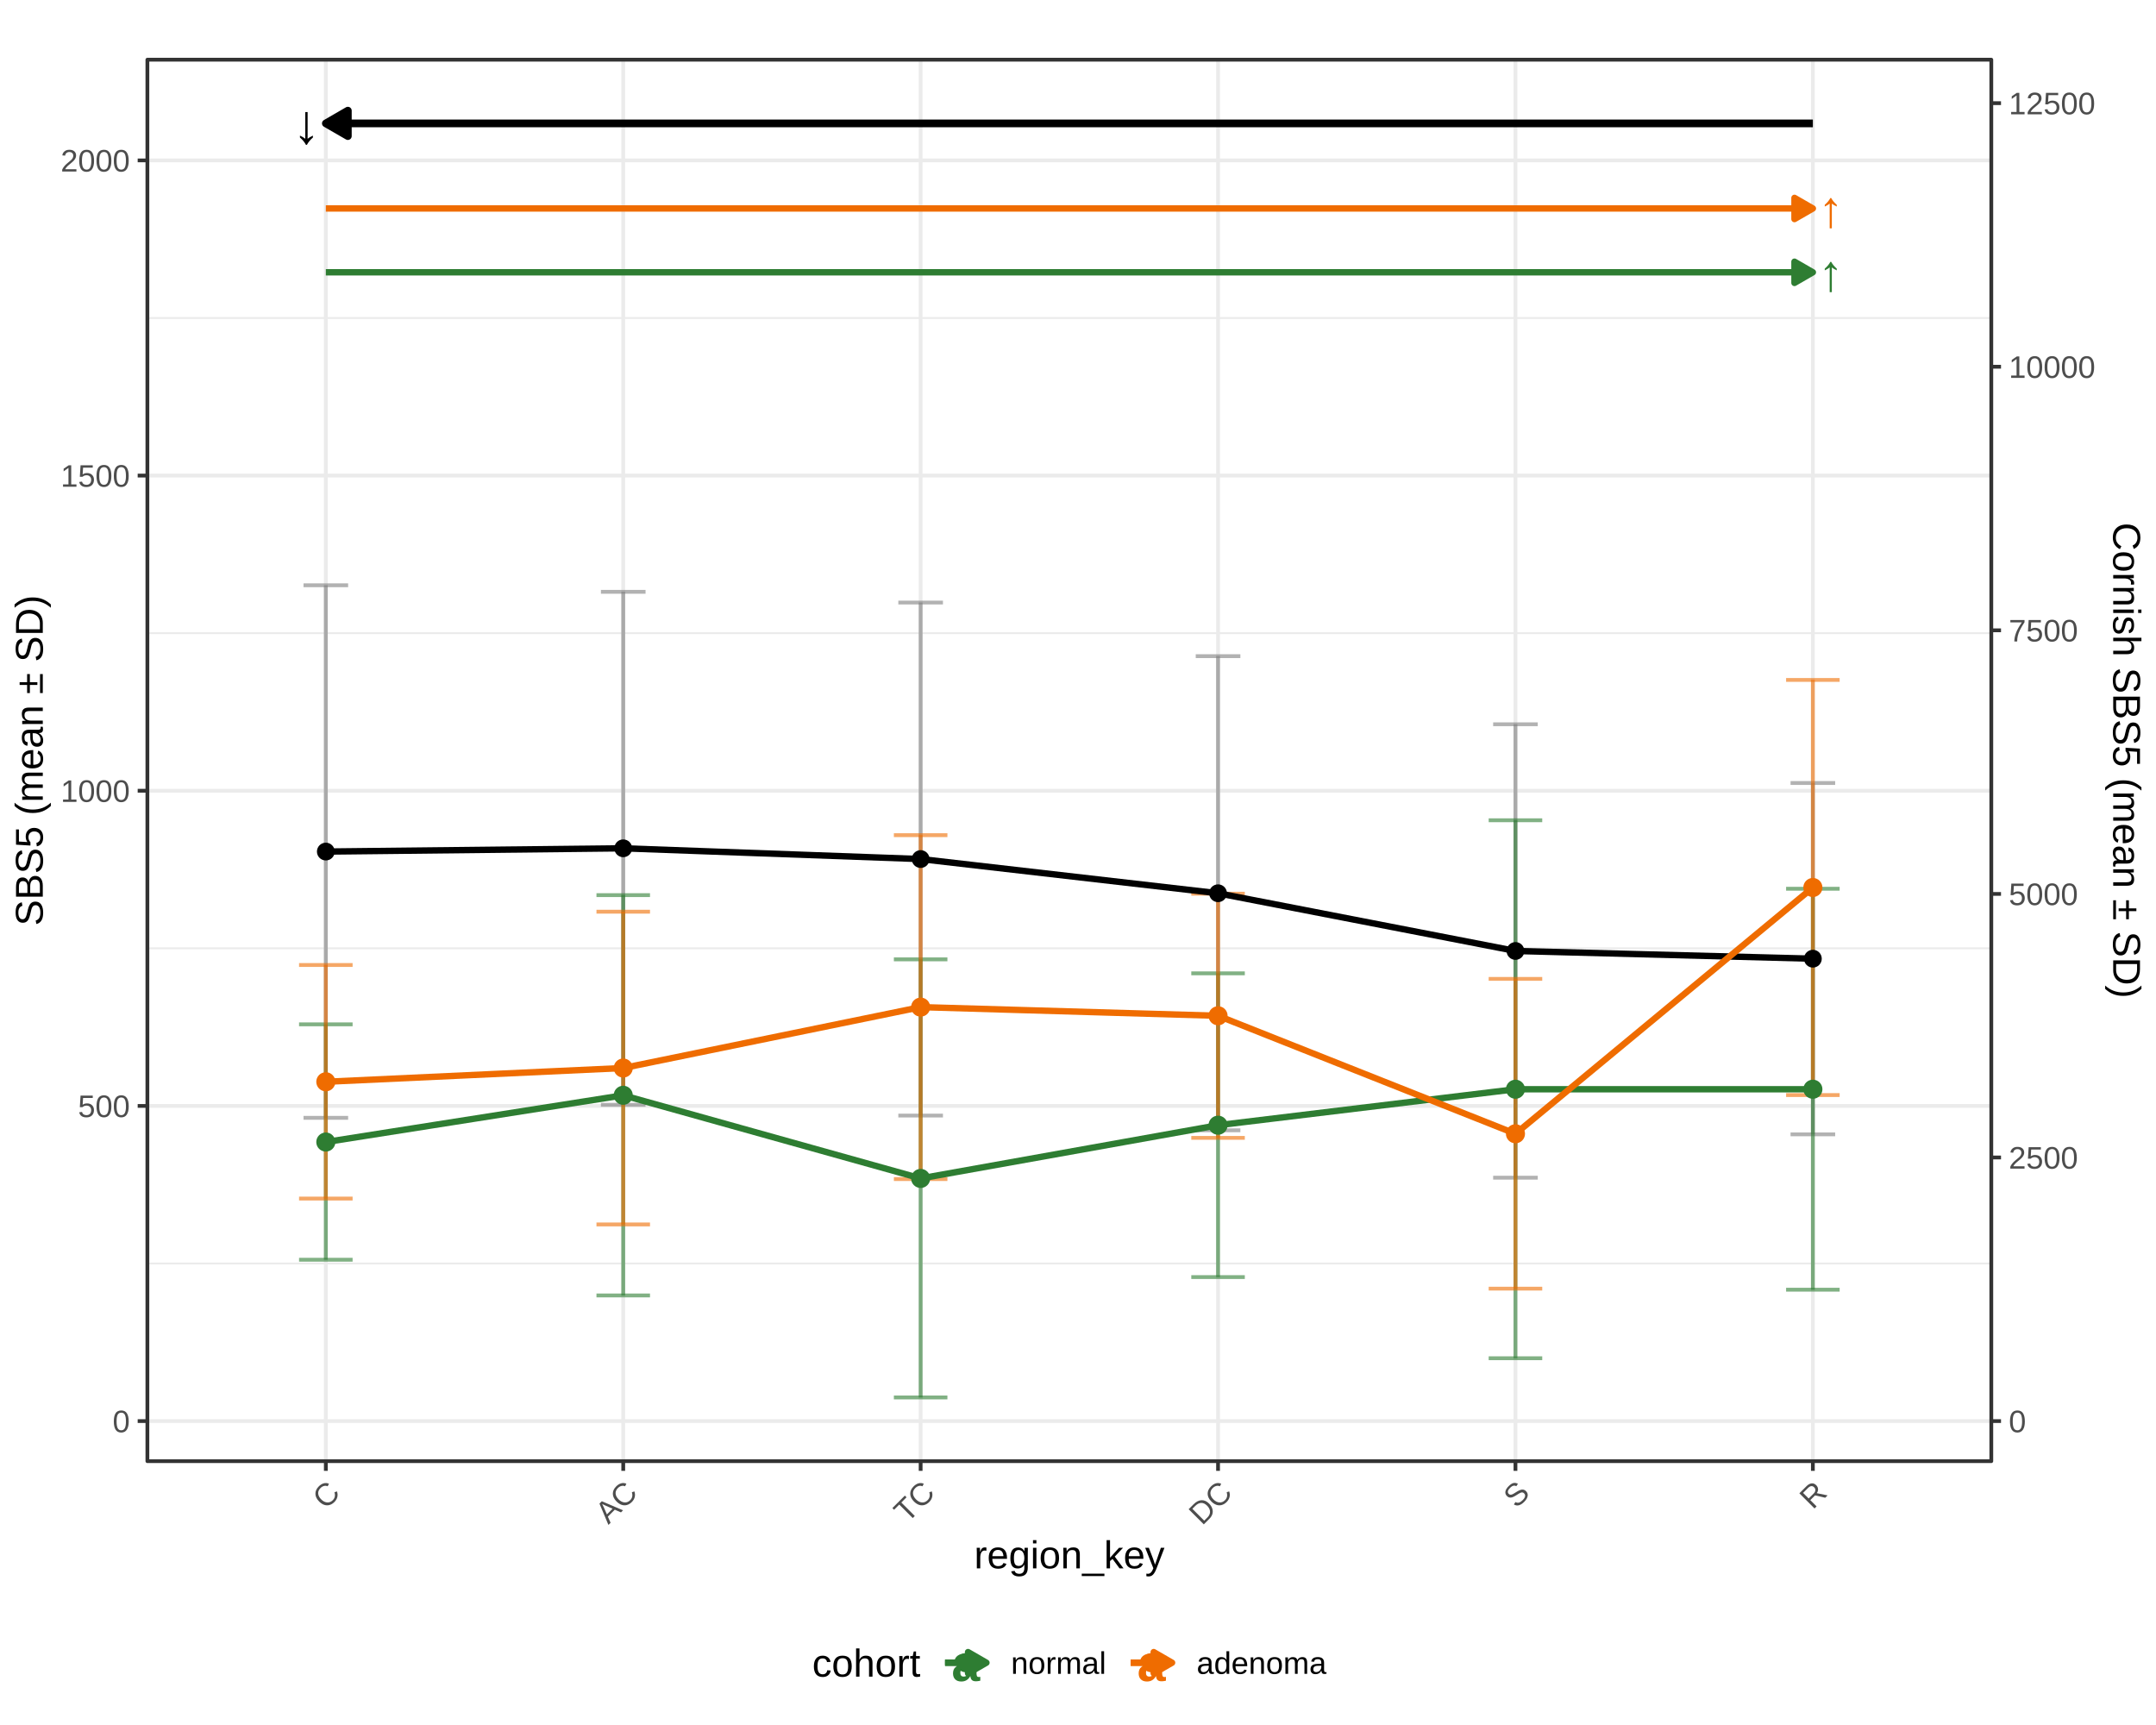
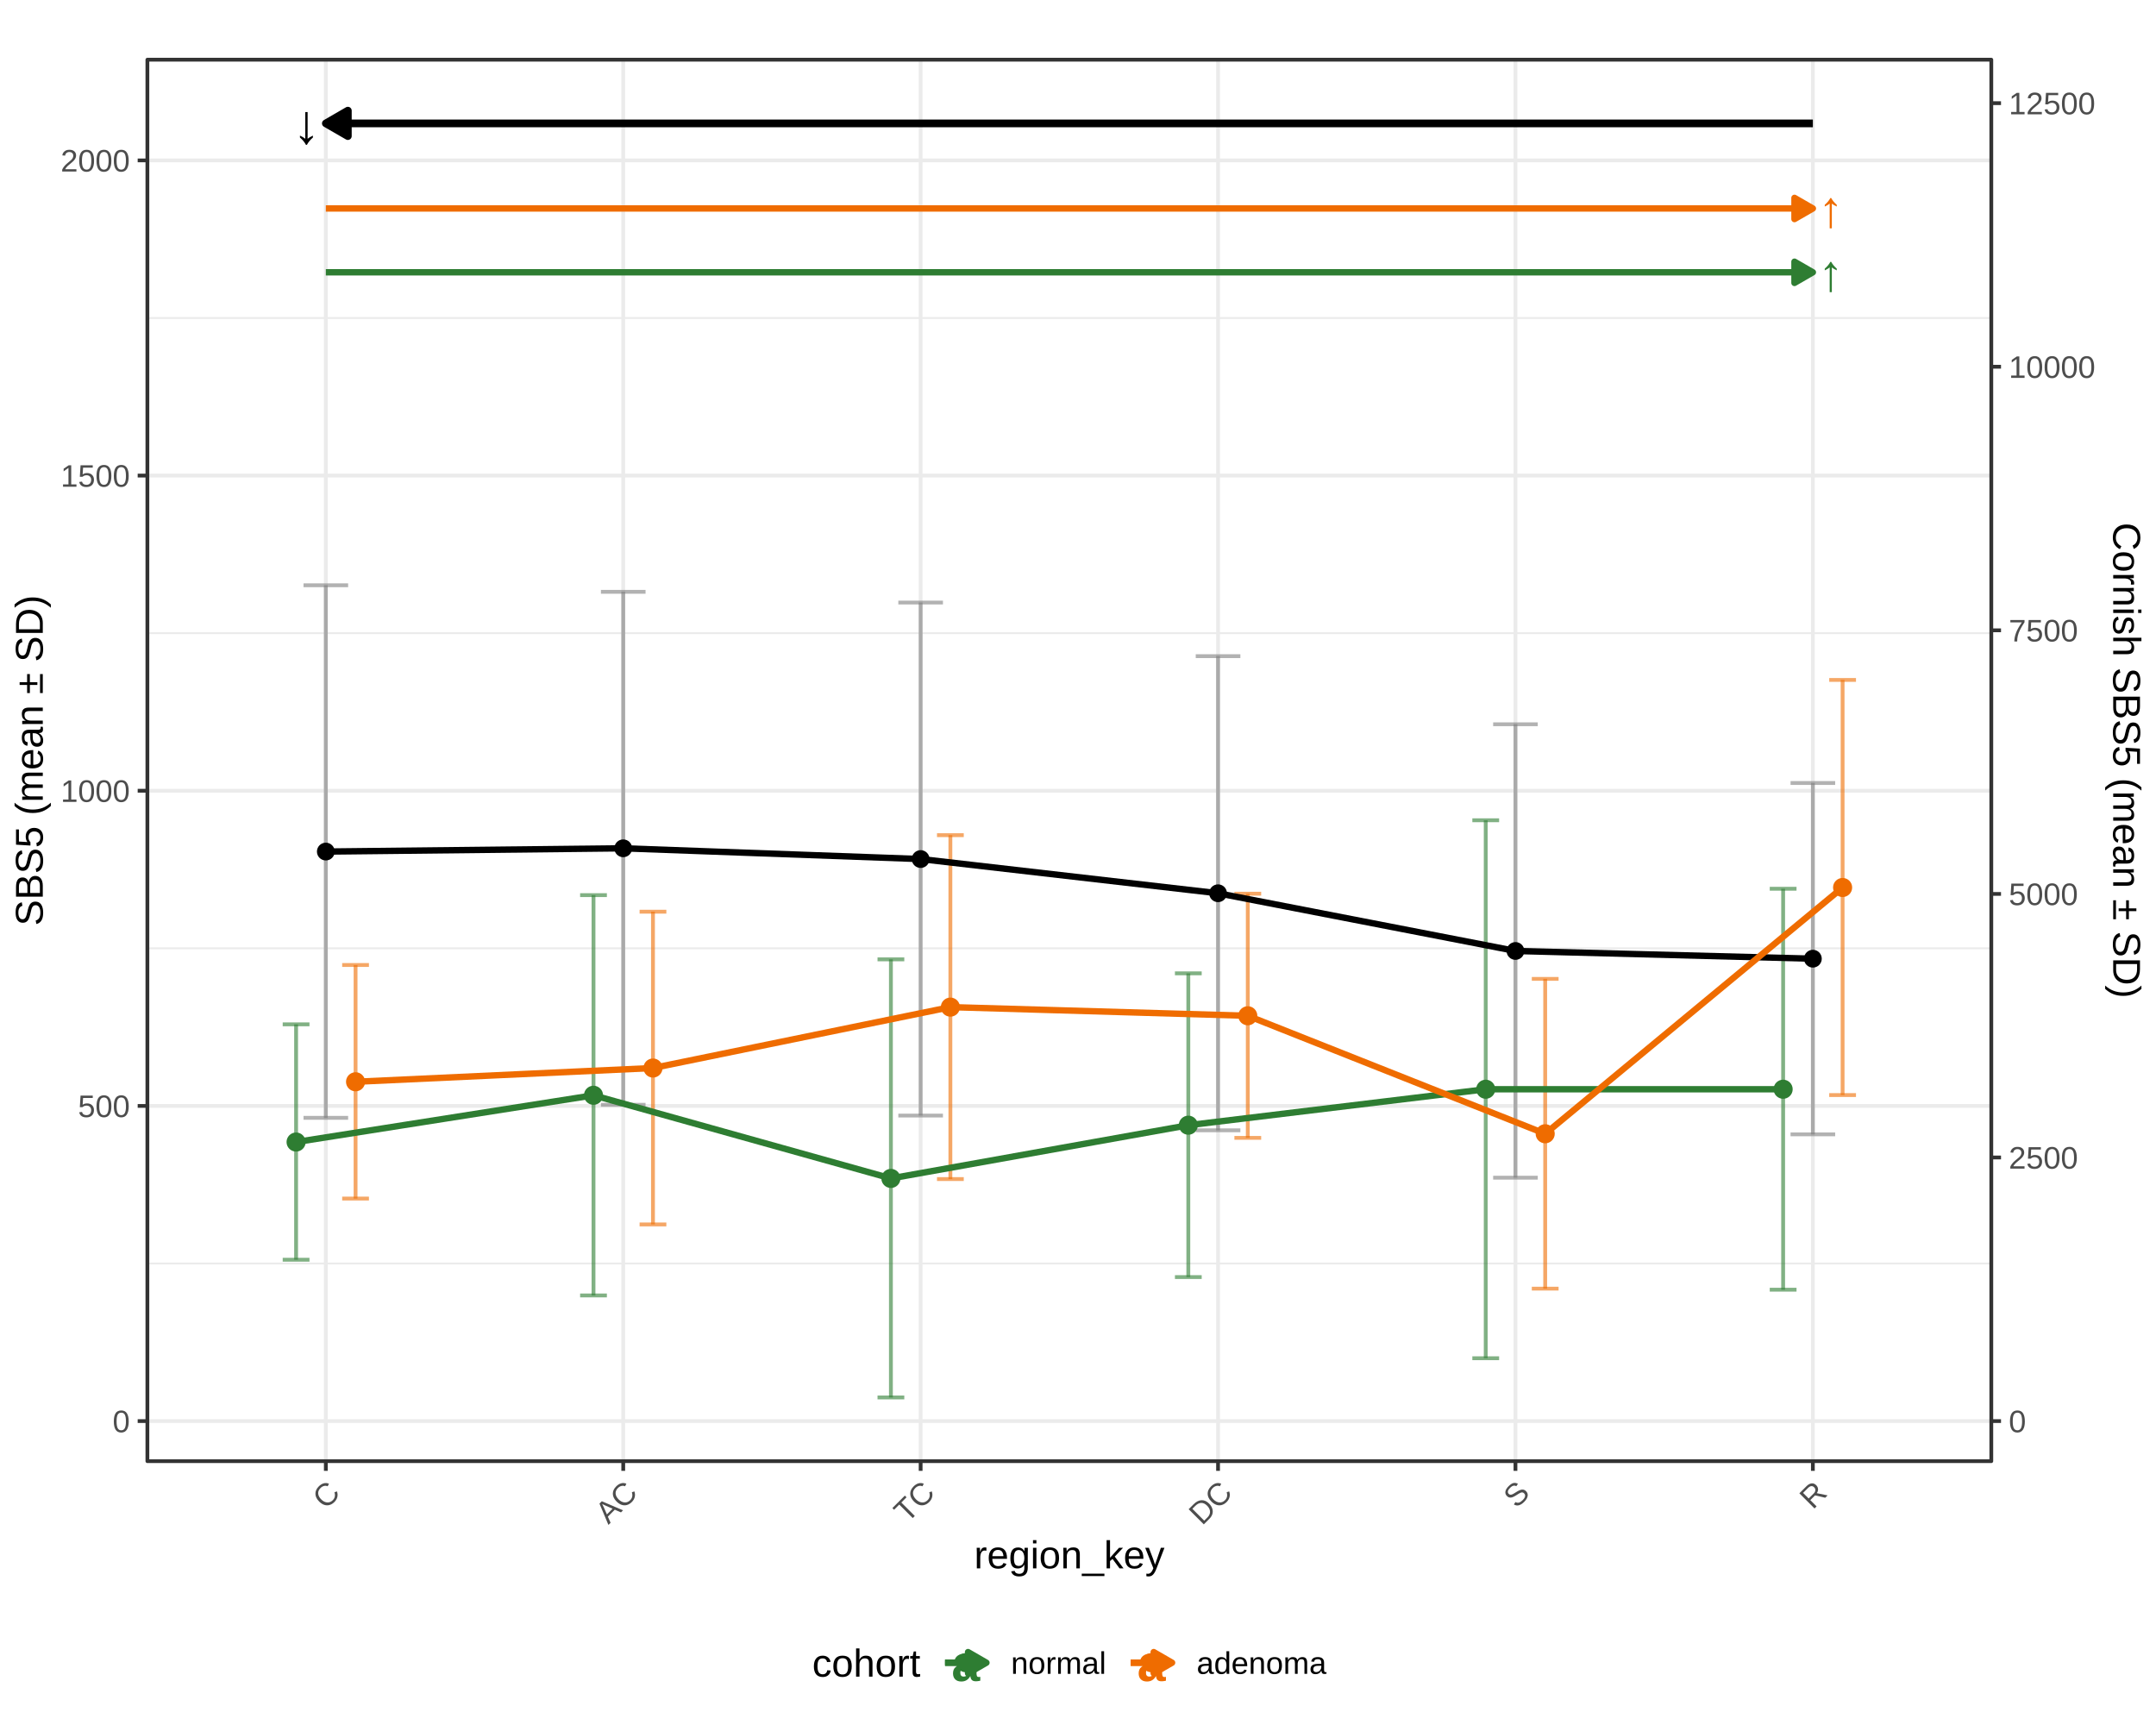
<svg xmlns="http://www.w3.org/2000/svg" width="720.00pt" height="576.00pt" viewBox="0 0 720.00 576.00">
  <g class="svglite">
    <defs>
      <style type="text/css">
    .svglite line, .svglite polyline, .svglite polygon, .svglite path, .svglite rect, .svglite circle {
      fill: none;
      stroke: #000000;
      stroke-linecap: round;
      stroke-linejoin: round;
      stroke-miterlimit: 10.00;
    }
    .svglite text {
      white-space: pre;
    }
    .svglite g.glyphgroup path {
      fill: inherit;
      stroke: none;
    }
  </style>
    </defs>
    <rect width="100%" height="100%" style="stroke: none; fill: #FFFFFF;" />
    <defs>
      <clipPath id="cpMC4wMHw3MjAuMDB8MC4wMHw1NzYuMDA=">
        <rect x="0.00" y="0.00" width="720.00" height="576.00" />
      </clipPath>
    </defs>
    <g clip-path="url(#cpMC4wMHw3MjAuMDB8MC4wMHw1NzYuMDA=)">
      <rect x="0.00" y="0.00" width="720.00" height="576.00" style="stroke-width: 1.26; stroke: #FFFFFF; fill: #FFFFFF;" />
      <rect x="49.22" y="19.93" width="615.78" height="467.97" style="stroke-width: 1.26; stroke: none; fill: #FFFFFF;" />
      <polyline points="49.22,421.90 665.00,421.90 " style="stroke-width: 0.63; stroke: #EBEBEB; stroke-linecap: butt;" />
      <polyline points="49.22,316.66 665.00,316.66 " style="stroke-width: 0.63; stroke: #EBEBEB; stroke-linecap: butt;" />
      <polyline points="49.22,211.42 665.00,211.42 " style="stroke-width: 0.63; stroke: #EBEBEB; stroke-linecap: butt;" />
      <polyline points="49.22,106.18 665.00,106.18 " style="stroke-width: 0.63; stroke: #EBEBEB; stroke-linecap: butt;" />
      <polyline points="49.22,474.52 665.00,474.52 " style="stroke-width: 1.26; stroke: #EBEBEB; stroke-linecap: butt;" />
      <polyline points="49.22,369.28 665.00,369.28 " style="stroke-width: 1.26; stroke: #EBEBEB; stroke-linecap: butt;" />
      <polyline points="49.22,264.04 665.00,264.04 " style="stroke-width: 1.26; stroke: #EBEBEB; stroke-linecap: butt;" />
      <polyline points="49.22,158.80 665.00,158.80 " style="stroke-width: 1.26; stroke: #EBEBEB; stroke-linecap: butt;" />
      <polyline points="49.22,53.56 665.00,53.56 " style="stroke-width: 1.26; stroke: #EBEBEB; stroke-linecap: butt;" />
      <polyline points="108.81,487.90 108.81,19.93 " style="stroke-width: 1.26; stroke: #EBEBEB; stroke-linecap: butt;" />
      <polyline points="208.13,487.90 208.13,19.93 " style="stroke-width: 1.26; stroke: #EBEBEB; stroke-linecap: butt;" />
      <polyline points="307.45,487.90 307.45,19.93 " style="stroke-width: 1.26; stroke: #EBEBEB; stroke-linecap: butt;" />
      <polyline points="406.77,487.90 406.77,19.93 " style="stroke-width: 1.26; stroke: #EBEBEB; stroke-linecap: butt;" />
      <polyline points="506.09,487.90 506.09,19.93 " style="stroke-width: 1.26; stroke: #EBEBEB; stroke-linecap: butt;" />
      <polyline points="605.41,487.90 605.41,19.93 " style="stroke-width: 1.26; stroke: #EBEBEB; stroke-linecap: butt;" />
      <polyline points="101.36,195.43 116.26,195.43 " style="stroke-width: 1.28; stroke: #7F7F7F; stroke-opacity: 0.60; stroke-linecap: butt;" />
      <polyline points="108.81,195.43 108.81,373.26 " style="stroke-width: 1.28; stroke: #7F7F7F; stroke-opacity: 0.60; stroke-linecap: butt;" />
      <polyline points="101.36,373.26 116.26,373.26 " style="stroke-width: 1.28; stroke: #7F7F7F; stroke-opacity: 0.60; stroke-linecap: butt;" />
      <polyline points="200.68,197.61 215.58,197.61 " style="stroke-width: 1.28; stroke: #7F7F7F; stroke-opacity: 0.60; stroke-linecap: butt;" />
      <polyline points="208.13,197.61 208.13,368.90 " style="stroke-width: 1.28; stroke: #7F7F7F; stroke-opacity: 0.60; stroke-linecap: butt;" />
      <polyline points="200.68,368.90 215.58,368.90 " style="stroke-width: 1.28; stroke: #7F7F7F; stroke-opacity: 0.60; stroke-linecap: butt;" />
      <polyline points="300.00,201.20 314.90,201.20 " style="stroke-width: 1.28; stroke: #7F7F7F; stroke-opacity: 0.60; stroke-linecap: butt;" />
      <polyline points="307.45,201.20 307.45,372.50 " style="stroke-width: 1.28; stroke: #7F7F7F; stroke-opacity: 0.60; stroke-linecap: butt;" />
      <polyline points="300.00,372.50 314.90,372.50 " style="stroke-width: 1.28; stroke: #7F7F7F; stroke-opacity: 0.60; stroke-linecap: butt;" />
      <polyline points="399.32,219.10 414.22,219.10 " style="stroke-width: 1.28; stroke: #7F7F7F; stroke-opacity: 0.60; stroke-linecap: butt;" />
      <polyline points="406.77,219.10 406.77,377.43 " style="stroke-width: 1.28; stroke: #7F7F7F; stroke-opacity: 0.60; stroke-linecap: butt;" />
      <polyline points="399.32,377.43 414.22,377.43 " style="stroke-width: 1.28; stroke: #7F7F7F; stroke-opacity: 0.60; stroke-linecap: butt;" />
      <polyline points="498.64,241.84 513.54,241.84 " style="stroke-width: 1.28; stroke: #7F7F7F; stroke-opacity: 0.60; stroke-linecap: butt;" />
      <polyline points="506.09,241.84 506.09,393.24 " style="stroke-width: 1.28; stroke: #7F7F7F; stroke-opacity: 0.60; stroke-linecap: butt;" />
      <polyline points="498.64,393.24 513.54,393.24 " style="stroke-width: 1.28; stroke: #7F7F7F; stroke-opacity: 0.60; stroke-linecap: butt;" />
      <polyline points="597.96,261.46 612.86,261.46 " style="stroke-width: 1.28; stroke: #7F7F7F; stroke-opacity: 0.60; stroke-linecap: butt;" />
      <polyline points="605.41,261.46 605.41,378.78 " style="stroke-width: 1.28; stroke: #7F7F7F; stroke-opacity: 0.60; stroke-linecap: butt;" />
      <polyline points="597.96,378.78 612.86,378.78 " style="stroke-width: 1.28; stroke: #7F7F7F; stroke-opacity: 0.60; stroke-linecap: butt;" />
-       <polyline points="99.87,342.04 117.75,342.04 " style="stroke-width: 1.28; stroke: #2E7D32; stroke-opacity: 0.60; stroke-linecap: butt;" />
-       <polyline points="108.81,342.04 108.81,420.64 " style="stroke-width: 1.28; stroke: #2E7D32; stroke-opacity: 0.60; stroke-linecap: butt;" />
-       <polyline points="99.87,420.64 117.75,420.64 " style="stroke-width: 1.28; stroke: #2E7D32; stroke-opacity: 0.60; stroke-linecap: butt;" />
-       <polyline points="99.87,322.23 117.75,322.23 " style="stroke-width: 1.28; stroke: #EF6C00; stroke-opacity: 0.60; stroke-linecap: butt;" />
-       <polyline points="108.81,322.23 108.81,400.22 " style="stroke-width: 1.28; stroke: #EF6C00; stroke-opacity: 0.60; stroke-linecap: butt;" />
-       <polyline points="99.87,400.22 117.75,400.22 " style="stroke-width: 1.28; stroke: #EF6C00; stroke-opacity: 0.60; stroke-linecap: butt;" />
-       <polyline points="199.19,298.89 217.07,298.89 " style="stroke-width: 1.28; stroke: #2E7D32; stroke-opacity: 0.60; stroke-linecap: butt;" />
-       <polyline points="208.13,298.89 208.13,432.56 " style="stroke-width: 1.28; stroke: #2E7D32; stroke-opacity: 0.60; stroke-linecap: butt;" />
-       <polyline points="199.19,432.56 217.07,432.56 " style="stroke-width: 1.28; stroke: #2E7D32; stroke-opacity: 0.60; stroke-linecap: butt;" />
-       <polyline points="199.19,304.42 217.07,304.42 " style="stroke-width: 1.28; stroke: #EF6C00; stroke-opacity: 0.60; stroke-linecap: butt;" />
-       <polyline points="208.13,304.42 208.13,408.85 " style="stroke-width: 1.28; stroke: #EF6C00; stroke-opacity: 0.60; stroke-linecap: butt;" />
-       <polyline points="199.19,408.85 217.07,408.85 " style="stroke-width: 1.28; stroke: #EF6C00; stroke-opacity: 0.60; stroke-linecap: butt;" />
-       <polyline points="298.51,320.34 316.39,320.34 " style="stroke-width: 1.28; stroke: #2E7D32; stroke-opacity: 0.60; stroke-linecap: butt;" />
-       <polyline points="307.45,320.34 307.45,466.63 " style="stroke-width: 1.28; stroke: #2E7D32; stroke-opacity: 0.60; stroke-linecap: butt;" />
-       <polyline points="298.51,466.63 316.39,466.63 " style="stroke-width: 1.28; stroke: #2E7D32; stroke-opacity: 0.60; stroke-linecap: butt;" />
-       <polyline points="298.51,278.87 316.39,278.87 " style="stroke-width: 1.28; stroke: #EF6C00; stroke-opacity: 0.60; stroke-linecap: butt;" />
-       <polyline points="307.45,278.87 307.45,393.71 " style="stroke-width: 1.28; stroke: #EF6C00; stroke-opacity: 0.60; stroke-linecap: butt;" />
-       <polyline points="298.51,393.71 316.39,393.71 " style="stroke-width: 1.28; stroke: #EF6C00; stroke-opacity: 0.60; stroke-linecap: butt;" />
-       <polyline points="397.83,325.01 415.71,325.01 " style="stroke-width: 1.28; stroke: #2E7D32; stroke-opacity: 0.60; stroke-linecap: butt;" />
-       <polyline points="406.77,325.01 406.77,426.43 " style="stroke-width: 1.28; stroke: #2E7D32; stroke-opacity: 0.60; stroke-linecap: butt;" />
-       <polyline points="397.83,426.43 415.71,426.43 " style="stroke-width: 1.28; stroke: #2E7D32; stroke-opacity: 0.60; stroke-linecap: butt;" />
-       <polyline points="397.83,298.42 415.71,298.42 " style="stroke-width: 1.28; stroke: #EF6C00; stroke-opacity: 0.60; stroke-linecap: butt;" />
-       <polyline points="406.77,298.42 406.77,379.95 " style="stroke-width: 1.28; stroke: #EF6C00; stroke-opacity: 0.60; stroke-linecap: butt;" />
-       <polyline points="397.83,379.95 415.71,379.95 " style="stroke-width: 1.28; stroke: #EF6C00; stroke-opacity: 0.60; stroke-linecap: butt;" />
-       <polyline points="497.15,273.90 515.03,273.90 " style="stroke-width: 1.28; stroke: #2E7D32; stroke-opacity: 0.60; stroke-linecap: butt;" />
-       <polyline points="506.09,273.90 506.09,453.53 " style="stroke-width: 1.28; stroke: #2E7D32; stroke-opacity: 0.60; stroke-linecap: butt;" />
-       <polyline points="497.15,453.53 515.03,453.53 " style="stroke-width: 1.28; stroke: #2E7D32; stroke-opacity: 0.60; stroke-linecap: butt;" />
-       <polyline points="497.15,326.86 515.03,326.86 " style="stroke-width: 1.28; stroke: #EF6C00; stroke-opacity: 0.60; stroke-linecap: butt;" />
-       <polyline points="506.09,326.86 506.09,430.29 " style="stroke-width: 1.28; stroke: #EF6C00; stroke-opacity: 0.60; stroke-linecap: butt;" />
-       <polyline points="497.15,430.29 515.03,430.29 " style="stroke-width: 1.28; stroke: #EF6C00; stroke-opacity: 0.60; stroke-linecap: butt;" />
-       <polyline points="596.47,296.77 614.35,296.77 " style="stroke-width: 1.28; stroke: #2E7D32; stroke-opacity: 0.60; stroke-linecap: butt;" />
-       <polyline points="605.41,296.77 605.41,430.65 " style="stroke-width: 1.28; stroke: #2E7D32; stroke-opacity: 0.60; stroke-linecap: butt;" />
-       <polyline points="596.47,430.65 614.35,430.65 " style="stroke-width: 1.28; stroke: #2E7D32; stroke-opacity: 0.60; stroke-linecap: butt;" />
-       <polyline points="596.47,227.04 614.35,227.04 " style="stroke-width: 1.28; stroke: #EF6C00; stroke-opacity: 0.60; stroke-linecap: butt;" />
-       <polyline points="605.41,227.04 605.41,365.66 " style="stroke-width: 1.28; stroke: #EF6C00; stroke-opacity: 0.60; stroke-linecap: butt;" />
-       <polyline points="596.47,365.66 614.35,365.66 " style="stroke-width: 1.28; stroke: #EF6C00; stroke-opacity: 0.60; stroke-linecap: butt;" />
+       <polyline points="94.41,342.04 103.35,342.04 " style="stroke-width: 1.28; stroke: #2E7D32; stroke-opacity: 0.60; stroke-linecap: butt;" />
+       <polyline points="98.88,342.04 98.88,420.64 " style="stroke-width: 1.28; stroke: #2E7D32; stroke-opacity: 0.60; stroke-linecap: butt;" />
+       <polyline points="94.41,420.64 103.35,420.64 " style="stroke-width: 1.28; stroke: #2E7D32; stroke-opacity: 0.60; stroke-linecap: butt;" />
+       <polyline points="114.27,322.23 123.21,322.23 " style="stroke-width: 1.28; stroke: #EF6C00; stroke-opacity: 0.60; stroke-linecap: butt;" />
+       <polyline points="118.74,322.23 118.74,400.22 " style="stroke-width: 1.28; stroke: #EF6C00; stroke-opacity: 0.60; stroke-linecap: butt;" />
+       <polyline points="114.27,400.22 123.21,400.22 " style="stroke-width: 1.28; stroke: #EF6C00; stroke-opacity: 0.60; stroke-linecap: butt;" />
+       <polyline points="193.73,298.89 202.67,298.89 " style="stroke-width: 1.28; stroke: #2E7D32; stroke-opacity: 0.60; stroke-linecap: butt;" />
+       <polyline points="198.20,298.89 198.20,432.56 " style="stroke-width: 1.28; stroke: #2E7D32; stroke-opacity: 0.60; stroke-linecap: butt;" />
+       <polyline points="193.73,432.56 202.67,432.56 " style="stroke-width: 1.28; stroke: #2E7D32; stroke-opacity: 0.60; stroke-linecap: butt;" />
+       <polyline points="213.59,304.42 222.53,304.42 " style="stroke-width: 1.28; stroke: #EF6C00; stroke-opacity: 0.60; stroke-linecap: butt;" />
+       <polyline points="218.06,304.42 218.06,408.85 " style="stroke-width: 1.28; stroke: #EF6C00; stroke-opacity: 0.60; stroke-linecap: butt;" />
+       <polyline points="213.59,408.85 222.53,408.85 " style="stroke-width: 1.28; stroke: #EF6C00; stroke-opacity: 0.60; stroke-linecap: butt;" />
+       <polyline points="293.05,320.34 301.99,320.34 " style="stroke-width: 1.28; stroke: #2E7D32; stroke-opacity: 0.60; stroke-linecap: butt;" />
+       <polyline points="297.52,320.34 297.52,466.63 " style="stroke-width: 1.28; stroke: #2E7D32; stroke-opacity: 0.60; stroke-linecap: butt;" />
+       <polyline points="293.05,466.63 301.99,466.63 " style="stroke-width: 1.28; stroke: #2E7D32; stroke-opacity: 0.60; stroke-linecap: butt;" />
+       <polyline points="312.91,278.87 321.85,278.87 " style="stroke-width: 1.28; stroke: #EF6C00; stroke-opacity: 0.60; stroke-linecap: butt;" />
+       <polyline points="317.38,278.87 317.38,393.71 " style="stroke-width: 1.28; stroke: #EF6C00; stroke-opacity: 0.60; stroke-linecap: butt;" />
+       <polyline points="312.91,393.71 321.85,393.71 " style="stroke-width: 1.28; stroke: #EF6C00; stroke-opacity: 0.60; stroke-linecap: butt;" />
+       <polyline points="392.37,325.01 401.31,325.01 " style="stroke-width: 1.28; stroke: #2E7D32; stroke-opacity: 0.60; stroke-linecap: butt;" />
+       <polyline points="396.84,325.01 396.84,426.43 " style="stroke-width: 1.28; stroke: #2E7D32; stroke-opacity: 0.60; stroke-linecap: butt;" />
+       <polyline points="392.37,426.43 401.31,426.43 " style="stroke-width: 1.28; stroke: #2E7D32; stroke-opacity: 0.60; stroke-linecap: butt;" />
+       <polyline points="412.23,298.42 421.17,298.42 " style="stroke-width: 1.28; stroke: #EF6C00; stroke-opacity: 0.60; stroke-linecap: butt;" />
+       <polyline points="416.70,298.42 416.70,379.95 " style="stroke-width: 1.28; stroke: #EF6C00; stroke-opacity: 0.60; stroke-linecap: butt;" />
+       <polyline points="412.23,379.95 421.17,379.95 " style="stroke-width: 1.28; stroke: #EF6C00; stroke-opacity: 0.60; stroke-linecap: butt;" />
+       <polyline points="491.69,273.90 500.63,273.90 " style="stroke-width: 1.28; stroke: #2E7D32; stroke-opacity: 0.60; stroke-linecap: butt;" />
+       <polyline points="496.16,273.90 496.16,453.53 " style="stroke-width: 1.28; stroke: #2E7D32; stroke-opacity: 0.60; stroke-linecap: butt;" />
+       <polyline points="491.69,453.53 500.63,453.53 " style="stroke-width: 1.28; stroke: #2E7D32; stroke-opacity: 0.60; stroke-linecap: butt;" />
+       <polyline points="511.55,326.86 520.49,326.86 " style="stroke-width: 1.28; stroke: #EF6C00; stroke-opacity: 0.60; stroke-linecap: butt;" />
+       <polyline points="516.02,326.86 516.02,430.29 " style="stroke-width: 1.28; stroke: #EF6C00; stroke-opacity: 0.60; stroke-linecap: butt;" />
+       <polyline points="511.55,430.29 520.49,430.29 " style="stroke-width: 1.28; stroke: #EF6C00; stroke-opacity: 0.60; stroke-linecap: butt;" />
+       <polyline points="591.01,296.77 599.95,296.77 " style="stroke-width: 1.28; stroke: #2E7D32; stroke-opacity: 0.60; stroke-linecap: butt;" />
+       <polyline points="595.48,296.77 595.48,430.65 " style="stroke-width: 1.28; stroke: #2E7D32; stroke-opacity: 0.60; stroke-linecap: butt;" />
+       <polyline points="591.01,430.65 599.95,430.65 " style="stroke-width: 1.28; stroke: #2E7D32; stroke-opacity: 0.60; stroke-linecap: butt;" />
+       <polyline points="610.87,227.04 619.81,227.04 " style="stroke-width: 1.28; stroke: #EF6C00; stroke-opacity: 0.60; stroke-linecap: butt;" />
+       <polyline points="615.34,227.04 615.34,365.66 " style="stroke-width: 1.28; stroke: #EF6C00; stroke-opacity: 0.60; stroke-linecap: butt;" />
+       <polyline points="610.87,365.66 619.81,365.66 " style="stroke-width: 1.28; stroke: #EF6C00; stroke-opacity: 0.60; stroke-linecap: butt;" />
      <polyline points="108.81,284.35 208.13,283.26 307.45,286.85 406.77,298.27 506.09,317.54 605.41,320.12 " style="stroke-width: 2.13; stroke-linecap: butt;" />
      <circle cx="108.81" cy="284.35" r="2.55" style="stroke-width: 0.84; fill: #000000;" />
      <circle cx="208.13" cy="283.26" r="2.55" style="stroke-width: 0.84; fill: #000000;" />
      <circle cx="307.45" cy="286.85" r="2.55" style="stroke-width: 0.84; fill: #000000;" />
      <circle cx="406.77" cy="298.27" r="2.55" style="stroke-width: 0.84; fill: #000000;" />
      <circle cx="506.09" cy="317.54" r="2.55" style="stroke-width: 0.84; fill: #000000;" />
      <circle cx="605.41" cy="320.12" r="2.55" style="stroke-width: 0.84; fill: #000000;" />
-       <polyline points="108.81,381.34 208.13,365.73 307.45,393.49 406.77,375.72 506.09,363.71 605.41,363.71 " style="stroke-width: 2.13; stroke: #2E7D32; stroke-linecap: butt;" />
-       <polyline points="108.81,361.22 208.13,356.63 307.45,336.29 406.77,339.18 506.09,378.58 605.41,296.35 " style="stroke-width: 2.13; stroke: #EF6C00; stroke-linecap: butt;" />
-       <circle cx="108.81" cy="381.34" r="2.77" style="stroke-width: 0.84; stroke: #2E7D32; fill: #2E7D32;" />
-       <circle cx="108.81" cy="361.22" r="2.77" style="stroke-width: 0.84; stroke: #EF6C00; fill: #EF6C00;" />
-       <circle cx="208.13" cy="365.73" r="2.77" style="stroke-width: 0.84; stroke: #2E7D32; fill: #2E7D32;" />
-       <circle cx="208.13" cy="356.63" r="2.77" style="stroke-width: 0.84; stroke: #EF6C00; fill: #EF6C00;" />
-       <circle cx="307.45" cy="393.49" r="2.77" style="stroke-width: 0.84; stroke: #2E7D32; fill: #2E7D32;" />
-       <circle cx="307.45" cy="336.29" r="2.77" style="stroke-width: 0.84; stroke: #EF6C00; fill: #EF6C00;" />
-       <circle cx="406.77" cy="375.72" r="2.77" style="stroke-width: 0.84; stroke: #2E7D32; fill: #2E7D32;" />
-       <circle cx="406.77" cy="339.18" r="2.77" style="stroke-width: 0.84; stroke: #EF6C00; fill: #EF6C00;" />
-       <circle cx="506.09" cy="363.71" r="2.77" style="stroke-width: 0.84; stroke: #2E7D32; fill: #2E7D32;" />
-       <circle cx="506.09" cy="378.58" r="2.77" style="stroke-width: 0.84; stroke: #EF6C00; fill: #EF6C00;" />
-       <circle cx="605.41" cy="363.71" r="2.77" style="stroke-width: 0.84; stroke: #2E7D32; fill: #2E7D32;" />
-       <circle cx="605.41" cy="296.35" r="2.77" style="stroke-width: 0.84; stroke: #EF6C00; fill: #EF6C00;" />
+       <polyline points="98.88,381.34 198.20,365.73 297.52,393.49 396.84,375.72 496.16,363.71 595.48,363.71 " style="stroke-width: 2.13; stroke: #2E7D32; stroke-linecap: butt;" />
+       <polyline points="118.74,361.22 218.06,356.63 317.38,336.29 416.70,339.18 516.02,378.58 615.34,296.35 " style="stroke-width: 2.13; stroke: #EF6C00; stroke-linecap: butt;" />
+       <circle cx="98.88" cy="381.34" r="2.77" style="stroke-width: 0.84; stroke: #2E7D32; fill: #2E7D32;" />
+       <circle cx="118.74" cy="361.22" r="2.77" style="stroke-width: 0.84; stroke: #EF6C00; fill: #EF6C00;" />
+       <circle cx="198.20" cy="365.73" r="2.77" style="stroke-width: 0.84; stroke: #2E7D32; fill: #2E7D32;" />
+       <circle cx="218.06" cy="356.63" r="2.77" style="stroke-width: 0.84; stroke: #EF6C00; fill: #EF6C00;" />
+       <circle cx="297.52" cy="393.49" r="2.77" style="stroke-width: 0.84; stroke: #2E7D32; fill: #2E7D32;" />
+       <circle cx="317.38" cy="336.29" r="2.77" style="stroke-width: 0.84; stroke: #EF6C00; fill: #EF6C00;" />
+       <circle cx="396.84" cy="375.72" r="2.77" style="stroke-width: 0.84; stroke: #2E7D32; fill: #2E7D32;" />
+       <circle cx="416.70" cy="339.18" r="2.77" style="stroke-width: 0.84; stroke: #EF6C00; fill: #EF6C00;" />
+       <circle cx="496.16" cy="363.71" r="2.77" style="stroke-width: 0.84; stroke: #2E7D32; fill: #2E7D32;" />
+       <circle cx="516.02" cy="378.58" r="2.77" style="stroke-width: 0.84; stroke: #EF6C00; fill: #EF6C00;" />
+       <circle cx="595.48" cy="363.71" r="2.77" style="stroke-width: 0.84; stroke: #2E7D32; fill: #2E7D32;" />
+       <circle cx="615.34" cy="296.35" r="2.77" style="stroke-width: 0.84; stroke: #EF6C00; fill: #EF6C00;" />
      <line x1="108.81" y1="90.92" x2="605.41" y2="90.92" style="stroke-width: 2.13; stroke: #2E7D32; stroke-linecap: butt;" />
      <polygon points="599.27,94.47 605.41,90.92 599.27,87.38 " style="stroke-width: 2.13; stroke: #2E7D32; stroke-linecap: butt; fill: #2E7D32;" />
      <line x1="108.81" y1="69.61" x2="605.41" y2="69.61" style="stroke-width: 2.13; stroke: #EF6C00; stroke-linecap: butt;" />
      <polygon points="599.27,73.15 605.41,69.61 599.27,66.07 " style="stroke-width: 2.13; stroke: #EF6C00; stroke-linecap: butt; fill: #EF6C00;" />
      <text x="607.12" y="97.03" style="font-size: 17.07px; font-weight: bold;fill: #2E7D32; font-family: &quot;Arial&quot;;" textLength="8.53px" lengthAdjust="spacingAndGlyphs">↑</text>
      <text x="607.12" y="75.72" style="font-size: 17.07px; font-weight: bold;fill: #EF6C00; font-family: &quot;Arial&quot;;" textLength="8.53px" lengthAdjust="spacingAndGlyphs">↑</text>
      <line x1="605.41" y1="41.20" x2="108.81" y2="41.20" style="stroke-width: 2.56; stroke-linecap: butt;" />
      <polygon points="116.17,36.94 108.81,41.20 116.17,45.45 " style="stroke-width: 2.56; stroke-linecap: butt; fill: #000000;" />
      <text x="106.96" y="47.81" text-anchor="end" style="font-size: 18.49px; font-weight: bold; font-family: &quot;Arial&quot;;" textLength="9.25px" lengthAdjust="spacingAndGlyphs">↓</text>
      <rect x="49.22" y="19.93" width="615.78" height="467.97" style="stroke-width: 1.26; stroke: #333333;" />
      <text x="43.39" y="478.24" text-anchor="end" style="font-size: 10.40px;fill: #4D4D4D; font-family: &quot;Arial&quot;;" textLength="5.78px" lengthAdjust="spacingAndGlyphs">0</text>
      <text x="43.39" y="373.00" text-anchor="end" style="font-size: 10.40px;fill: #4D4D4D; font-family: &quot;Arial&quot;;" textLength="17.34px" lengthAdjust="spacingAndGlyphs">500</text>
      <text x="43.39" y="267.76" text-anchor="end" style="font-size: 10.40px;fill: #4D4D4D; font-family: &quot;Arial&quot;;" textLength="23.12px" lengthAdjust="spacingAndGlyphs">1000</text>
      <text x="43.39" y="162.52" text-anchor="end" style="font-size: 10.40px;fill: #4D4D4D; font-family: &quot;Arial&quot;;" textLength="23.12px" lengthAdjust="spacingAndGlyphs">1500</text>
      <text x="43.39" y="57.28" text-anchor="end" style="font-size: 10.40px;fill: #4D4D4D; font-family: &quot;Arial&quot;;" textLength="23.12px" lengthAdjust="spacingAndGlyphs">2000</text>
      <polyline points="45.98,474.52 49.22,474.52 " style="stroke-width: 1.26; stroke: #333333; stroke-linecap: butt;" />
      <polyline points="45.98,369.28 49.22,369.28 " style="stroke-width: 1.26; stroke: #333333; stroke-linecap: butt;" />
      <polyline points="45.98,264.04 49.22,264.04 " style="stroke-width: 1.26; stroke: #333333; stroke-linecap: butt;" />
      <polyline points="45.98,158.80 49.22,158.80 " style="stroke-width: 1.26; stroke: #333333; stroke-linecap: butt;" />
      <polyline points="45.98,53.56 49.22,53.56 " style="stroke-width: 1.26; stroke: #333333; stroke-linecap: butt;" />
      <polyline points="668.24,474.52 665.00,474.52 " style="stroke-width: 1.26; stroke: #333333; stroke-linecap: butt;" />
      <polyline points="668.24,386.50 665.00,386.50 " style="stroke-width: 1.26; stroke: #333333; stroke-linecap: butt;" />
      <polyline points="668.24,298.49 665.00,298.49 " style="stroke-width: 1.26; stroke: #333333; stroke-linecap: butt;" />
      <polyline points="668.24,210.47 665.00,210.47 " style="stroke-width: 1.26; stroke: #333333; stroke-linecap: butt;" />
      <polyline points="668.24,122.46 665.00,122.46 " style="stroke-width: 1.26; stroke: #333333; stroke-linecap: butt;" />
      <polyline points="668.24,34.44 665.00,34.44 " style="stroke-width: 1.26; stroke: #333333; stroke-linecap: butt;" />
      <text x="670.83" y="478.24" style="font-size: 10.40px;fill: #4D4D4D; font-family: &quot;Arial&quot;;" textLength="5.78px" lengthAdjust="spacingAndGlyphs">0</text>
      <text x="670.83" y="390.22" style="font-size: 10.40px;fill: #4D4D4D; font-family: &quot;Arial&quot;;" textLength="23.12px" lengthAdjust="spacingAndGlyphs">2500</text>
      <text x="670.83" y="302.21" style="font-size: 10.40px;fill: #4D4D4D; font-family: &quot;Arial&quot;;" textLength="23.12px" lengthAdjust="spacingAndGlyphs">5000</text>
      <text x="670.83" y="214.19" style="font-size: 10.40px;fill: #4D4D4D; font-family: &quot;Arial&quot;;" textLength="23.12px" lengthAdjust="spacingAndGlyphs">7500</text>
      <text x="670.83" y="126.18" style="font-size: 10.40px;fill: #4D4D4D; font-family: &quot;Arial&quot;;" textLength="28.91px" lengthAdjust="spacingAndGlyphs">10000</text>
      <text x="670.83" y="38.16" style="font-size: 10.40px;fill: #4D4D4D; font-family: &quot;Arial&quot;;" textLength="28.91px" lengthAdjust="spacingAndGlyphs">12500</text>
      <polyline points="108.81,491.14 108.81,487.90 " style="stroke-width: 1.26; stroke: #333333; stroke-linecap: butt;" />
      <polyline points="208.13,491.14 208.13,487.90 " style="stroke-width: 1.26; stroke: #333333; stroke-linecap: butt;" />
      <polyline points="307.45,491.14 307.45,487.90 " style="stroke-width: 1.26; stroke: #333333; stroke-linecap: butt;" />
      <polyline points="406.77,491.14 406.77,487.90 " style="stroke-width: 1.26; stroke: #333333; stroke-linecap: butt;" />
      <polyline points="506.09,491.14 506.09,487.90 " style="stroke-width: 1.26; stroke: #333333; stroke-linecap: butt;" />
      <polyline points="605.41,491.14 605.41,487.90 " style="stroke-width: 1.26; stroke: #333333; stroke-linecap: butt;" />
      <text transform="translate(114.07,498.99) rotate(-45)" text-anchor="end" style="font-size: 10.40px;fill: #4D4D4D; font-family: &quot;Arial&quot;;" textLength="7.50px" lengthAdjust="spacingAndGlyphs">C</text>
      <text transform="translate(213.39,498.99) rotate(-45)" text-anchor="end" style="font-size: 10.40px;fill: #4D4D4D; font-family: &quot;Arial&quot;;" textLength="14.44px" lengthAdjust="spacingAndGlyphs">AC</text>
      <text transform="translate(312.71,498.99) rotate(-45)" text-anchor="end" style="font-size: 10.40px;fill: #4D4D4D; font-family: &quot;Arial&quot;;" textLength="13.84px" lengthAdjust="spacingAndGlyphs">TC</text>
      <text transform="translate(412.03,498.99) rotate(-45)" text-anchor="end" style="font-size: 10.40px;fill: #4D4D4D; font-family: &quot;Arial&quot;;" textLength="15.00px" lengthAdjust="spacingAndGlyphs">DC</text>
      <text transform="translate(511.35,498.99) rotate(-45)" text-anchor="end" style="font-size: 10.40px;fill: #4D4D4D; font-family: &quot;Arial&quot;;" textLength="6.94px" lengthAdjust="spacingAndGlyphs">S</text>
      <text transform="translate(610.67,498.99) rotate(-45)" text-anchor="end" style="font-size: 10.40px;fill: #4D4D4D; font-family: &quot;Arial&quot;;" textLength="7.50px" lengthAdjust="spacingAndGlyphs">R</text>
      <text x="357.11" y="523.69" text-anchor="middle" style="font-size: 13.00px; font-family: &quot;Arial&quot;;" textLength="63.62px" lengthAdjust="spacingAndGlyphs">region_key</text>
      <text transform="translate(14.29,253.91) rotate(-90)" text-anchor="middle" style="font-size: 13.00px; font-family: &quot;Arial&quot;;" textLength="110.47px" lengthAdjust="spacingAndGlyphs">SBS5 (mean ± SD)</text>
      <text transform="translate(705.71,253.91) rotate(90)" text-anchor="middle" style="font-size: 13.00px; font-family: &quot;Arial&quot;;" textLength="158.89px" lengthAdjust="spacingAndGlyphs">Cornish SBS5 (mean ± SD)</text>
      <rect x="264.78" y="539.38" width="184.66" height="31.64" style="stroke-width: 1.26; stroke: none; fill: #FFFFFF;" />
      <text x="271.25" y="559.85" style="font-size: 13.00px; font-family: &quot;Arial&quot;;" textLength="36.14px" lengthAdjust="spacingAndGlyphs">cohort</text>
      <rect x="313.87" y="545.85" width="17.28" height="18.69" style="stroke-width: 1.26; stroke: none; fill: #FFFFFF;" />
      <line x1="315.60" y1="555.20" x2="329.42" y2="555.20" style="stroke-width: 1.28; stroke: #2E7D32; stroke-opacity: 0.60; stroke-linecap: butt;" />
      <line x1="315.60" y1="555.20" x2="329.42" y2="555.20" style="stroke-width: 2.13; stroke: #2E7D32; stroke-linecap: butt;" />
      <circle cx="322.51" cy="555.20" r="2.77" style="stroke-width: 0.84; stroke: #2E7D32; fill: #2E7D32;" />
      <line x1="315.60" y1="555.20" x2="329.42" y2="555.20" style="stroke-width: 2.13; stroke: #2E7D32; stroke-linecap: butt;" />
      <polygon points="323.28,558.74 329.42,555.20 323.28,551.65 " style="stroke-width: 2.13; stroke: #2E7D32; stroke-linecap: butt; fill: #2E7D32;" />
      <text x="322.51" y="561.31" text-anchor="middle" style="font-size: 17.07px; font-weight: bold;fill: #2E7D32; font-family: &quot;Arial&quot;;" textLength="9.48px" lengthAdjust="spacingAndGlyphs">a</text>
      <rect x="375.87" y="545.85" width="17.28" height="18.69" style="stroke-width: 1.26; stroke: none; fill: #FFFFFF;" />
      <line x1="377.59" y1="555.20" x2="391.42" y2="555.20" style="stroke-width: 1.28; stroke: #EF6C00; stroke-opacity: 0.60; stroke-linecap: butt;" />
      <line x1="377.59" y1="555.20" x2="391.42" y2="555.20" style="stroke-width: 2.13; stroke: #EF6C00; stroke-linecap: butt;" />
      <circle cx="384.51" cy="555.20" r="2.77" style="stroke-width: 0.84; stroke: #EF6C00; fill: #EF6C00;" />
      <line x1="377.59" y1="555.20" x2="391.42" y2="555.20" style="stroke-width: 2.13; stroke: #EF6C00; stroke-linecap: butt;" />
      <polygon points="385.28,558.74 391.42,555.20 385.28,551.65 " style="stroke-width: 2.13; stroke: #EF6C00; stroke-linecap: butt; fill: #EF6C00;" />
      <text x="384.51" y="561.31" text-anchor="middle" style="font-size: 17.07px; font-weight: bold;fill: #EF6C00; font-family: &quot;Arial&quot;;" textLength="9.48px" lengthAdjust="spacingAndGlyphs">a</text>
      <text x="337.62" y="558.92" style="font-size: 10.40px; font-family: &quot;Arial&quot;;" textLength="31.77px" lengthAdjust="spacingAndGlyphs">normal</text>
      <text x="399.62" y="558.92" style="font-size: 10.40px; font-family: &quot;Arial&quot;;" textLength="43.34px" lengthAdjust="spacingAndGlyphs">adenoma</text>
    </g>
  </g>
</svg>
